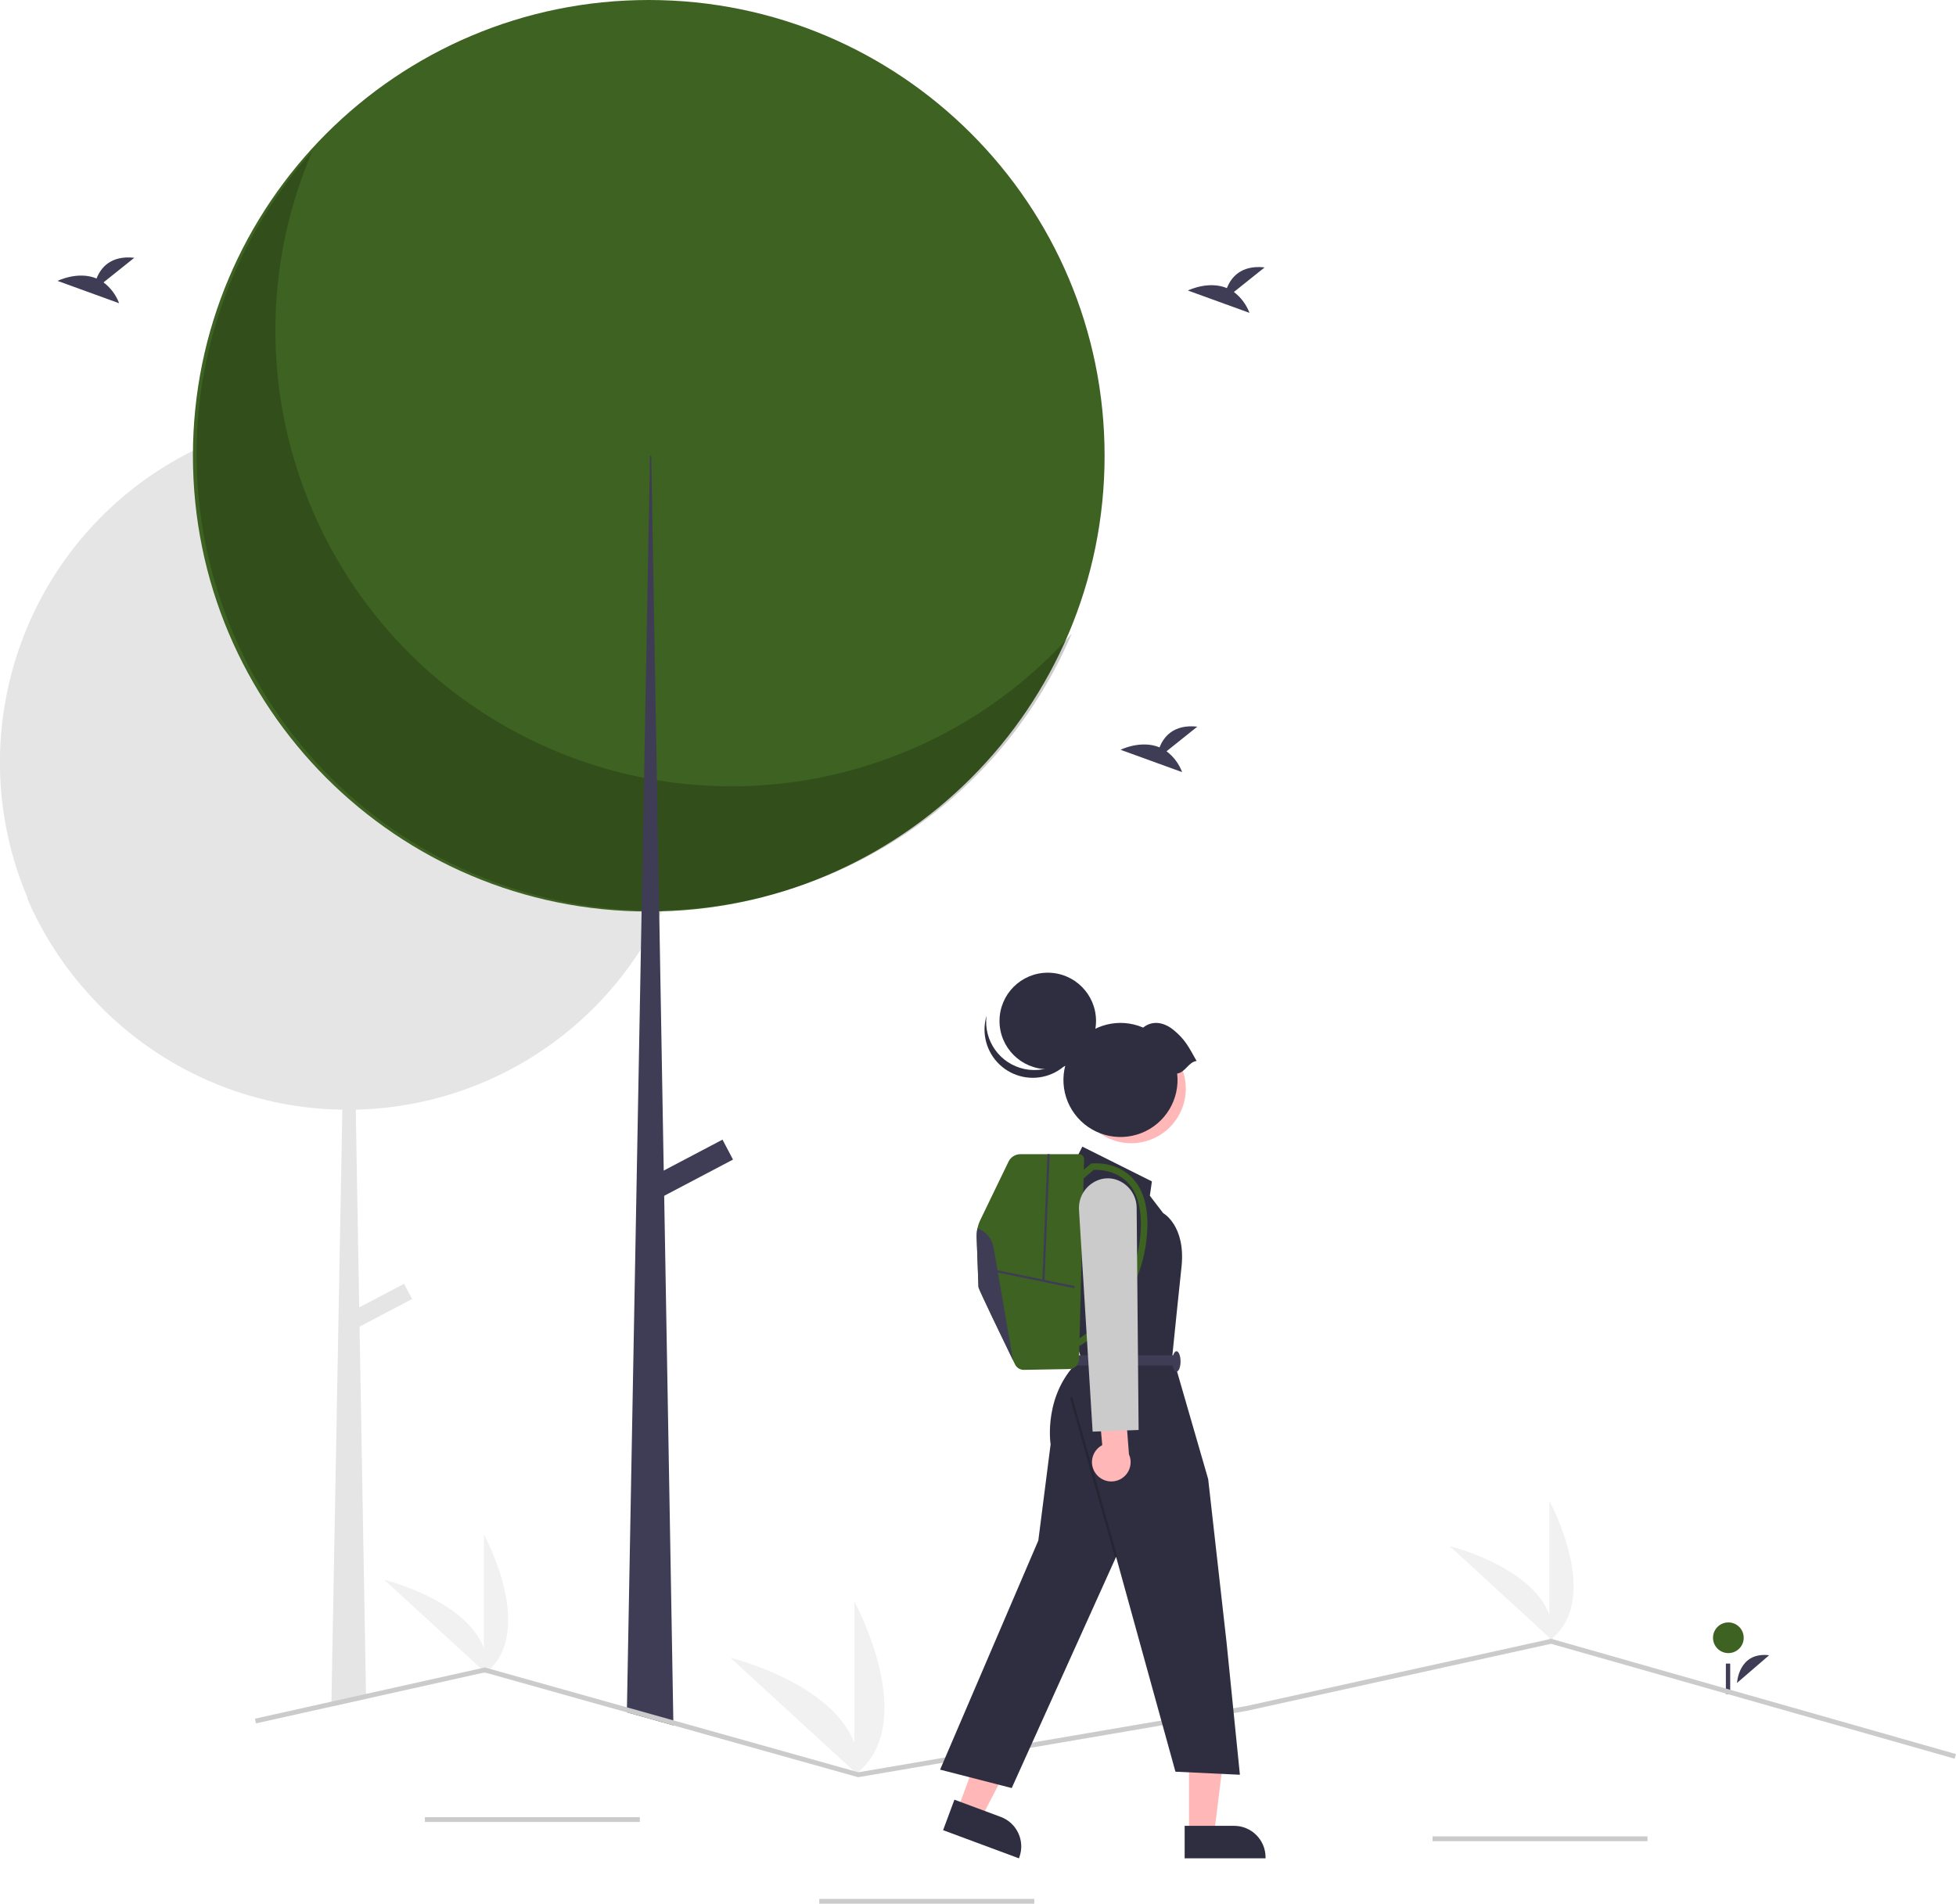
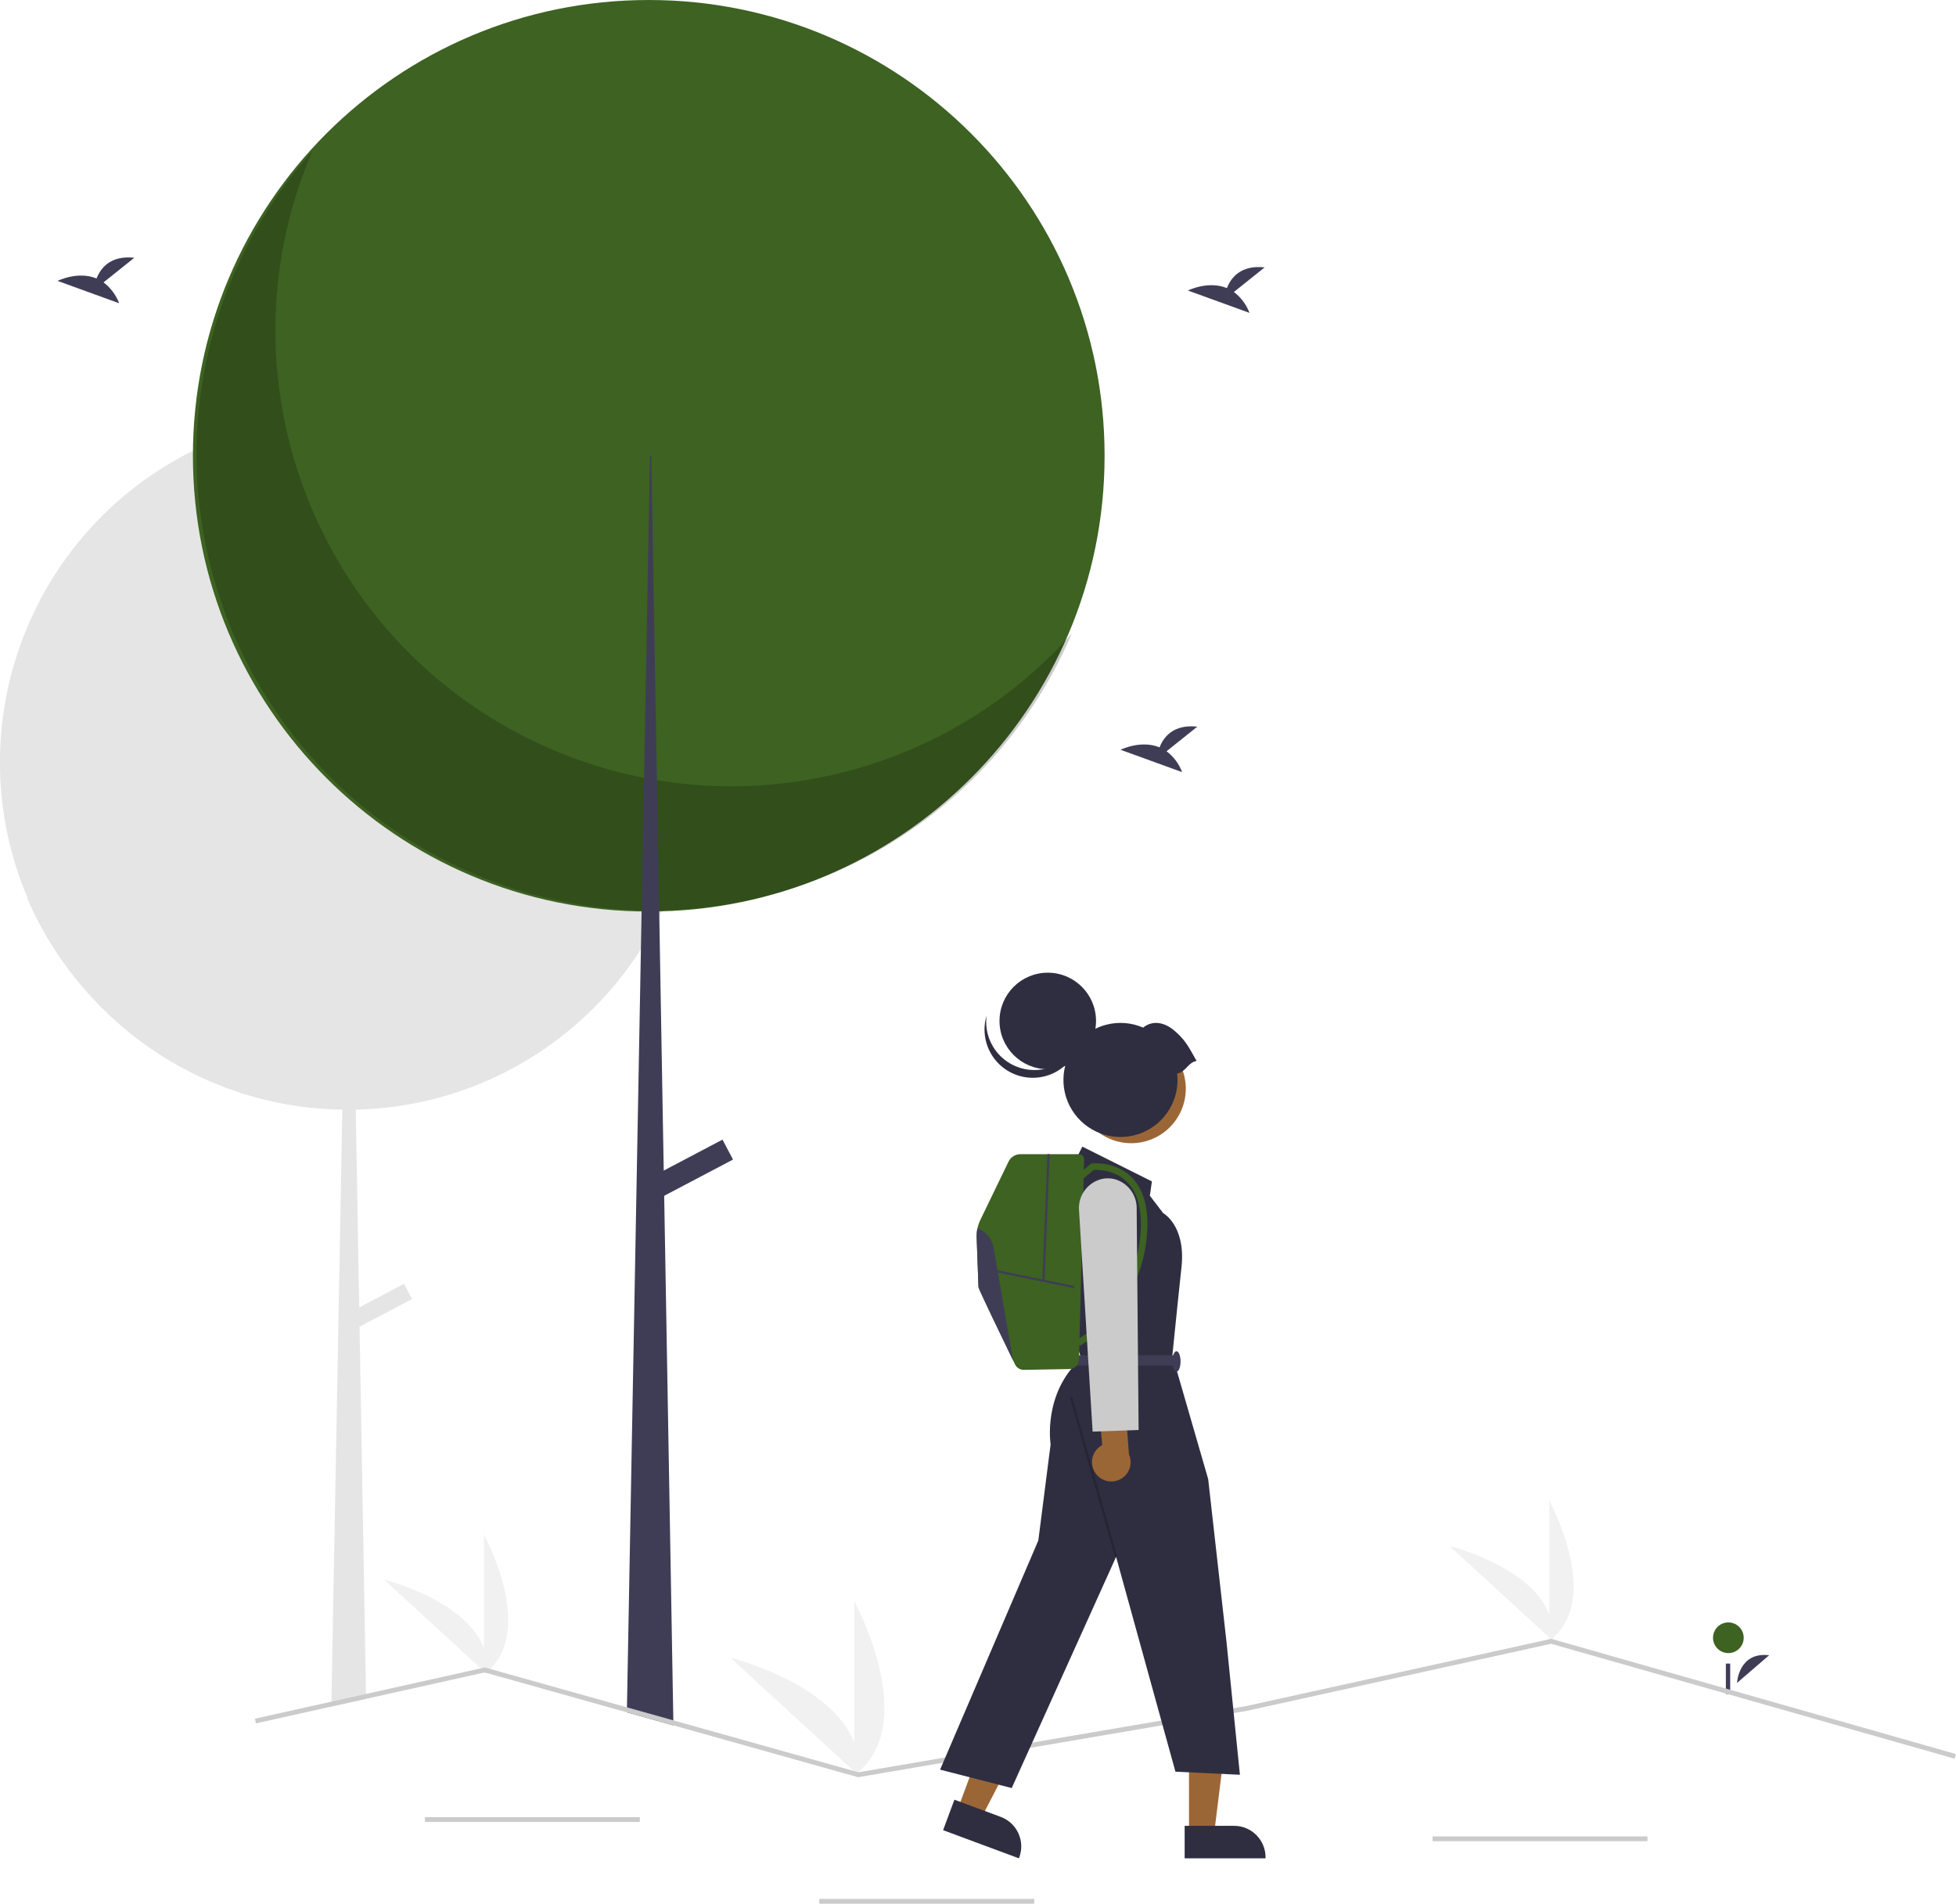
<svg xmlns="http://www.w3.org/2000/svg" data-name="Layer 1" width="813.31" height="791.716" viewBox="0 0 813.31 791.716">
  <path d="M915.604,754.032s.622-13.027,13.366-11.513" transform="translate(-193.3452 -54.14185)" fill="#3f3d56" />
  <circle cx="718.658" cy="681.115" r="6.379" fill="#3d6222" />
  <rect x="717.62" y="691.857" width="1.801" height="12.604" fill="#3f3d56" />
  <path d="M482.565,371.062q0,4.785-.31,9.49a143.754,143.754,0,0,1-13.47,52.19c-.06.14-.13.27-.19.4-.36.76-.73,1.52-1.11,2.27a142.036,142.036,0,0,1-7.65,13.5,144.462,144.462,0,0,1-118.56,66.72l1.43,82.24,18.65-9.82,3.33,6.33-21.84,11.5,2.67,152.74.03,2.04-14.42,3.21.03-2.05,4.54-246.18a144.175,144.175,0,0,1-102-44.38c-.91-.94-1.81-1.91-2.69-2.87-.04-.04-.07-.08-.1-.11a144.767,144.767,0,0,1-26.34-40.76c.14.16.29.31.43.47a144.642,144.642,0,0,1,68.58-186.38c.5-.25,1.01-.49,1.51-.74a144.752,144.752,0,0,1,187.53,56.93c.88,1.48,1.73,2.99,2.55,4.51A143.852,143.852,0,0,1,482.565,371.062Z" transform="translate(-193.3452 -54.14185)" fill="#e5e5e5" />
  <circle cx="269.754" cy="189.539" r="189.539" fill="#3d6222" />
  <path d="M323.149,117.084C281.998,213.344,326.672,324.739,422.933,365.89a189.554,189.554,0,0,0,216.045-48.204C597.831,413.95,486.438,458.631,390.174,417.484S249.23,264.944,290.377,168.68A189.556,189.556,0,0,1,323.149,117.084Z" transform="translate(-193.3452 -54.14185)" opacity="0.2" style="isolation:isolate" />
  <polygon points="280.01 717.56 260.65 712.13 260.69 710.05 266.49 394.77 266.78 379.05 266.79 378.59 267.8 323.51 269.27 243.67 269.27 243.66 270.27 189.54 270.8 189.54 271.82 248.17 273.15 324.48 274.1 378.63 274.1 379.03 274.14 381.26 274.14 381.27 275.98 486.82 276.17 497.31 279.97 715.46 280.01 717.56" fill="#3f3d56" />
  <rect x="462.578" y="535.801" width="35.408" height="9.373" transform="translate(-389.8361 231.8348) rotate(-27.76587)" fill="#3f3d56" />
  <rect x="176.669" y="755.716" width="89.372" height="2" fill="#cbcbcb" />
  <rect x="340.668" y="789.716" width="89.372" height="2" fill="#cbcbcb" />
  <rect x="595.668" y="763.716" width="89.372" height="2" fill="#cbcbcb" />
  <path d="M837.565,736.482V678.308S860.236,719.551,837.565,736.482Z" transform="translate(-193.3452 -54.14185)" fill="#f1f1f1" />
  <path d="M838.965,736.472l-42.854-39.341S841.825,708.321,838.965,736.472Z" transform="translate(-193.3452 -54.14185)" fill="#f1f1f1" />
  <path d="M394.565,750.482V692.308S417.236,733.551,394.565,750.482Z" transform="translate(-193.3452 -54.14185)" fill="#f1f1f1" />
  <path d="M395.965,750.472l-42.854-39.341S398.825,722.321,395.965,750.472Z" transform="translate(-193.3452 -54.14185)" fill="#f1f1f1" />
  <path d="M548.565,792.482v-72.34S576.757,771.428,548.565,792.482Z" transform="translate(-193.3452 -54.14185)" fill="#f1f1f1" />
  <path d="M550.306,792.469,497.017,743.548S553.862,757.463,550.306,792.469Z" transform="translate(-193.3452 -54.14185)" fill="#f1f1f1" />
  <polygon points="813.31 729.49 812.76 731.42 644.93 683.62 518.5 711.49 356.81 739.11 356.59 739.05 280.01 717.56 260.65 712.13 201.52 695.53 152.2 706.52 137.78 709.73 106.43 716.72 106 714.77 137.81 707.68 152.17 704.48 201.58 693.47 201.82 693.53 260.69 710.05 279.97 715.46 356.91 737.06 518.11 709.53 644.99 681.56 645.24 681.62 813.31 729.49" fill="#cbcbcb" />
  <path d="M706.396,175.579l12.795-10.233c-9.94-1.097-14.024,4.324-15.695,8.615-7.765-3.224-16.219,1.001-16.219,1.001l25.6,9.294A19.372,19.372,0,0,0,706.396,175.579Z" transform="translate(-193.3452 -54.14185)" fill="#3f3d56" />
  <path d="M236.396,171.579l12.795-10.233c-9.94-1.097-14.024,4.324-15.695,8.615-7.765-3.224-16.219,1.001-16.219,1.001l25.6,9.294A19.372,19.372,0,0,0,236.396,171.579Z" transform="translate(-193.3452 -54.14185)" fill="#3f3d56" />
  <path d="M678.396,366.579l12.795-10.233c-9.94-1.097-14.024,4.324-15.695,8.615-7.765-3.224-16.219,1.001-16.219,1.001l25.6,9.294A19.372,19.372,0,0,0,678.396,366.579Z" transform="translate(-193.3452 -54.14185)" fill="#3f3d56" />
-   <polygon points="398.156 752.578 407.935 756.211 426.602 720.221 412.169 714.859 398.156 752.578" fill="#ffb7b7" />
+   <polygon points="398.156 752.578 407.935 756.211 426.602 720.221 412.169 714.859 398.156 752.578" fill="#9b6636" />
  <path d="M590.193,802.6l19.258,7.155.001 0a13.093,13.093,0,0,1,7.713,16.833l-.148.399L585.485,815.272Z" transform="translate(-193.3452 -54.14185)" fill="#2f2e41" />
-   <polygon points="494.392 762.733 504.824 762.732 509.787 722.494 494.39 722.495 494.392 762.733" fill="#ffb7b7" />
+   <polygon points="494.392 762.733 504.824 762.732 509.787 722.494 494.39 722.495 494.392 762.733" fill="#9b6636" />
  <path d="M685.927,813.469l20.545-.001h.001A13.093,13.093,0,0,1,719.565,826.56v.425l-33.638.001Z" transform="translate(-193.3452 -54.14185)" fill="#2f2e41" />
  <path d="M639.975,537.805l3.404-6.807,28.931,14.466-.851,5.956,5.531,7.233s9.36,5.106,7.658,22.124l-1.702,16.168-2.127,20.848,14.891,51.481,7.658,68.074L708.9,792.231l-26.804-1.276-24.677-89.347-43.397,96.154L584.24,790.104l40.844-95.303,5.106-39.993s-3.404-21.273,12.764-35.739l-2.553-7.658V601.973l-8.509-45.022Z" transform="translate(-193.3452 -54.14185)" fill="#2f2e41" />
  <rect x="647.559" y="633.941" width="1" height="68.961" transform="translate(-350.4604 146.8801) rotate(-15.75119)" opacity="0.2" />
  <rect x="640.826" y="617.792" width="41.695" height="4.255" transform="translate(1130.002 1185.697) rotate(-180)" fill="#3f3d56" />
  <ellipse cx="489.176" cy="566.203" rx="1.702" ry="4.255" fill="#3f3d56" />
-   <circle cx="663.719" cy="506.898" r="22.682" transform="translate(-292.7662 792.0001) rotate(-61.33678)" fill="#ffb7b7" />
+   <circle cx="663.719" cy="506.898" r="22.682" transform="translate(-292.7662 792.0001) rotate(-61.33678)" fill="#9b6636" />
  <circle cx="435.665" cy="424.594" r="20.066" fill="#2f2e41" />
  <path d="M603.546,476.586a20.067,20.067,0,1,0,39.143,8.229,20.067,20.067,0,0,1-39.143-8.229Z" transform="translate(-193.3452 -54.14185)" fill="#2f2e41" />
  <path d="M682.818,500.601a23.724,23.724,0,1,1-14.157-19.1c3.963-3.196,8.876-2.205,12.87,1.167,4.517,3.813,5.857,6.433,9.36,12.705C687.446,495.857,686.263,500.117,682.818,500.601Z" transform="translate(-193.3452 -54.14185)" fill="#2f2e41" />
  <path d="M599.444,568.812c.254,6.722.757,19.953.757,20.628,0,.712,10.031,21.48,14.364,30.419v.005c.308.63.585,1.201.83,1.704a4.028,4.028,0,0,0,3.703,2.275l18.937-.34a4.036,4.036,0,0,0,3.966-3.934l2.112-83.315a2.06,2.06,0,0,0-2.058-2.112H617.634a5.491,5.491,0,0,0-4.941,3.1l-11.721,24.25a15.499,15.499,0,0,0-1.528,7.32Z" transform="translate(-193.3452 -54.14185)" fill="#3d6222" />
  <path d="M642.331,613.852A54.232,54.232,0,0,0,655.27,602.916a60.008,60.008,0,0,0,14.955-34.888c.963-11.072-1.234-19.303-6.53-24.463-6.732-6.559-15.894-5.606-16.281-5.562l-.41.046-6.208,5.253,1.757,2.076,5.554-4.7c1.7-.085,8.641-.103,13.712,4.856,4.667,4.565,6.584,12.054,5.696,22.258a57.308,57.308,0,0,1-14.208,33.237,52.656,52.656,0,0,1-12.29,10.44Z" transform="translate(-193.3452 -54.14185)" fill="#3d6222" />
  <rect x="623.091" y="569.151" width="0.906" height="33.78" transform="translate(-269.3066 1024.791) rotate(-78.39377)" fill="#3f3d56" />
  <rect x="601.931" y="560.014" width="52.695" height="0.907" transform="translate(-150.6921 1111.222) rotate(-87.66255)" fill="#3f3d56" />
  <path d="M599.444,568.812c.254,6.722.757,19.953.757,20.628,0,.712,10.031,21.48,14.364,30.419l-8.077-46.899a10.338,10.338,0,0,0-6.713-7.973A15.214,15.214,0,0,0,599.444,568.812Z" transform="translate(-193.3452 -54.14185)" fill="#3f3d56" />
-   <path d="M649.07,667.1a7.979,7.979,0,0,1,2.595-11.957l-1.642-18.16,10.792-3.689,1.958,25.677a8.022,8.022,0,0,1-13.704,8.128Z" transform="translate(-193.3452 -54.14185)" fill="#ffb7b7" />
+   <path d="M649.07,667.1a7.979,7.979,0,0,1,2.595-11.957l-1.642-18.16,10.792-3.689,1.958,25.677a8.022,8.022,0,0,1-13.704,8.128Z" transform="translate(-193.3452 -54.14185)" fill="#9b6636" />
  <path d="M642.006,557.5a12.45,12.45,0,0,1,8.422-12.742,11.309,11.309,0,0,1,7.113.006,12.449,12.449,0,0,1,8.433,11.849l.809,92.222-19.123.693Z" transform="translate(-193.3452 -54.14185)" fill="#cbcbcb" />
</svg>
